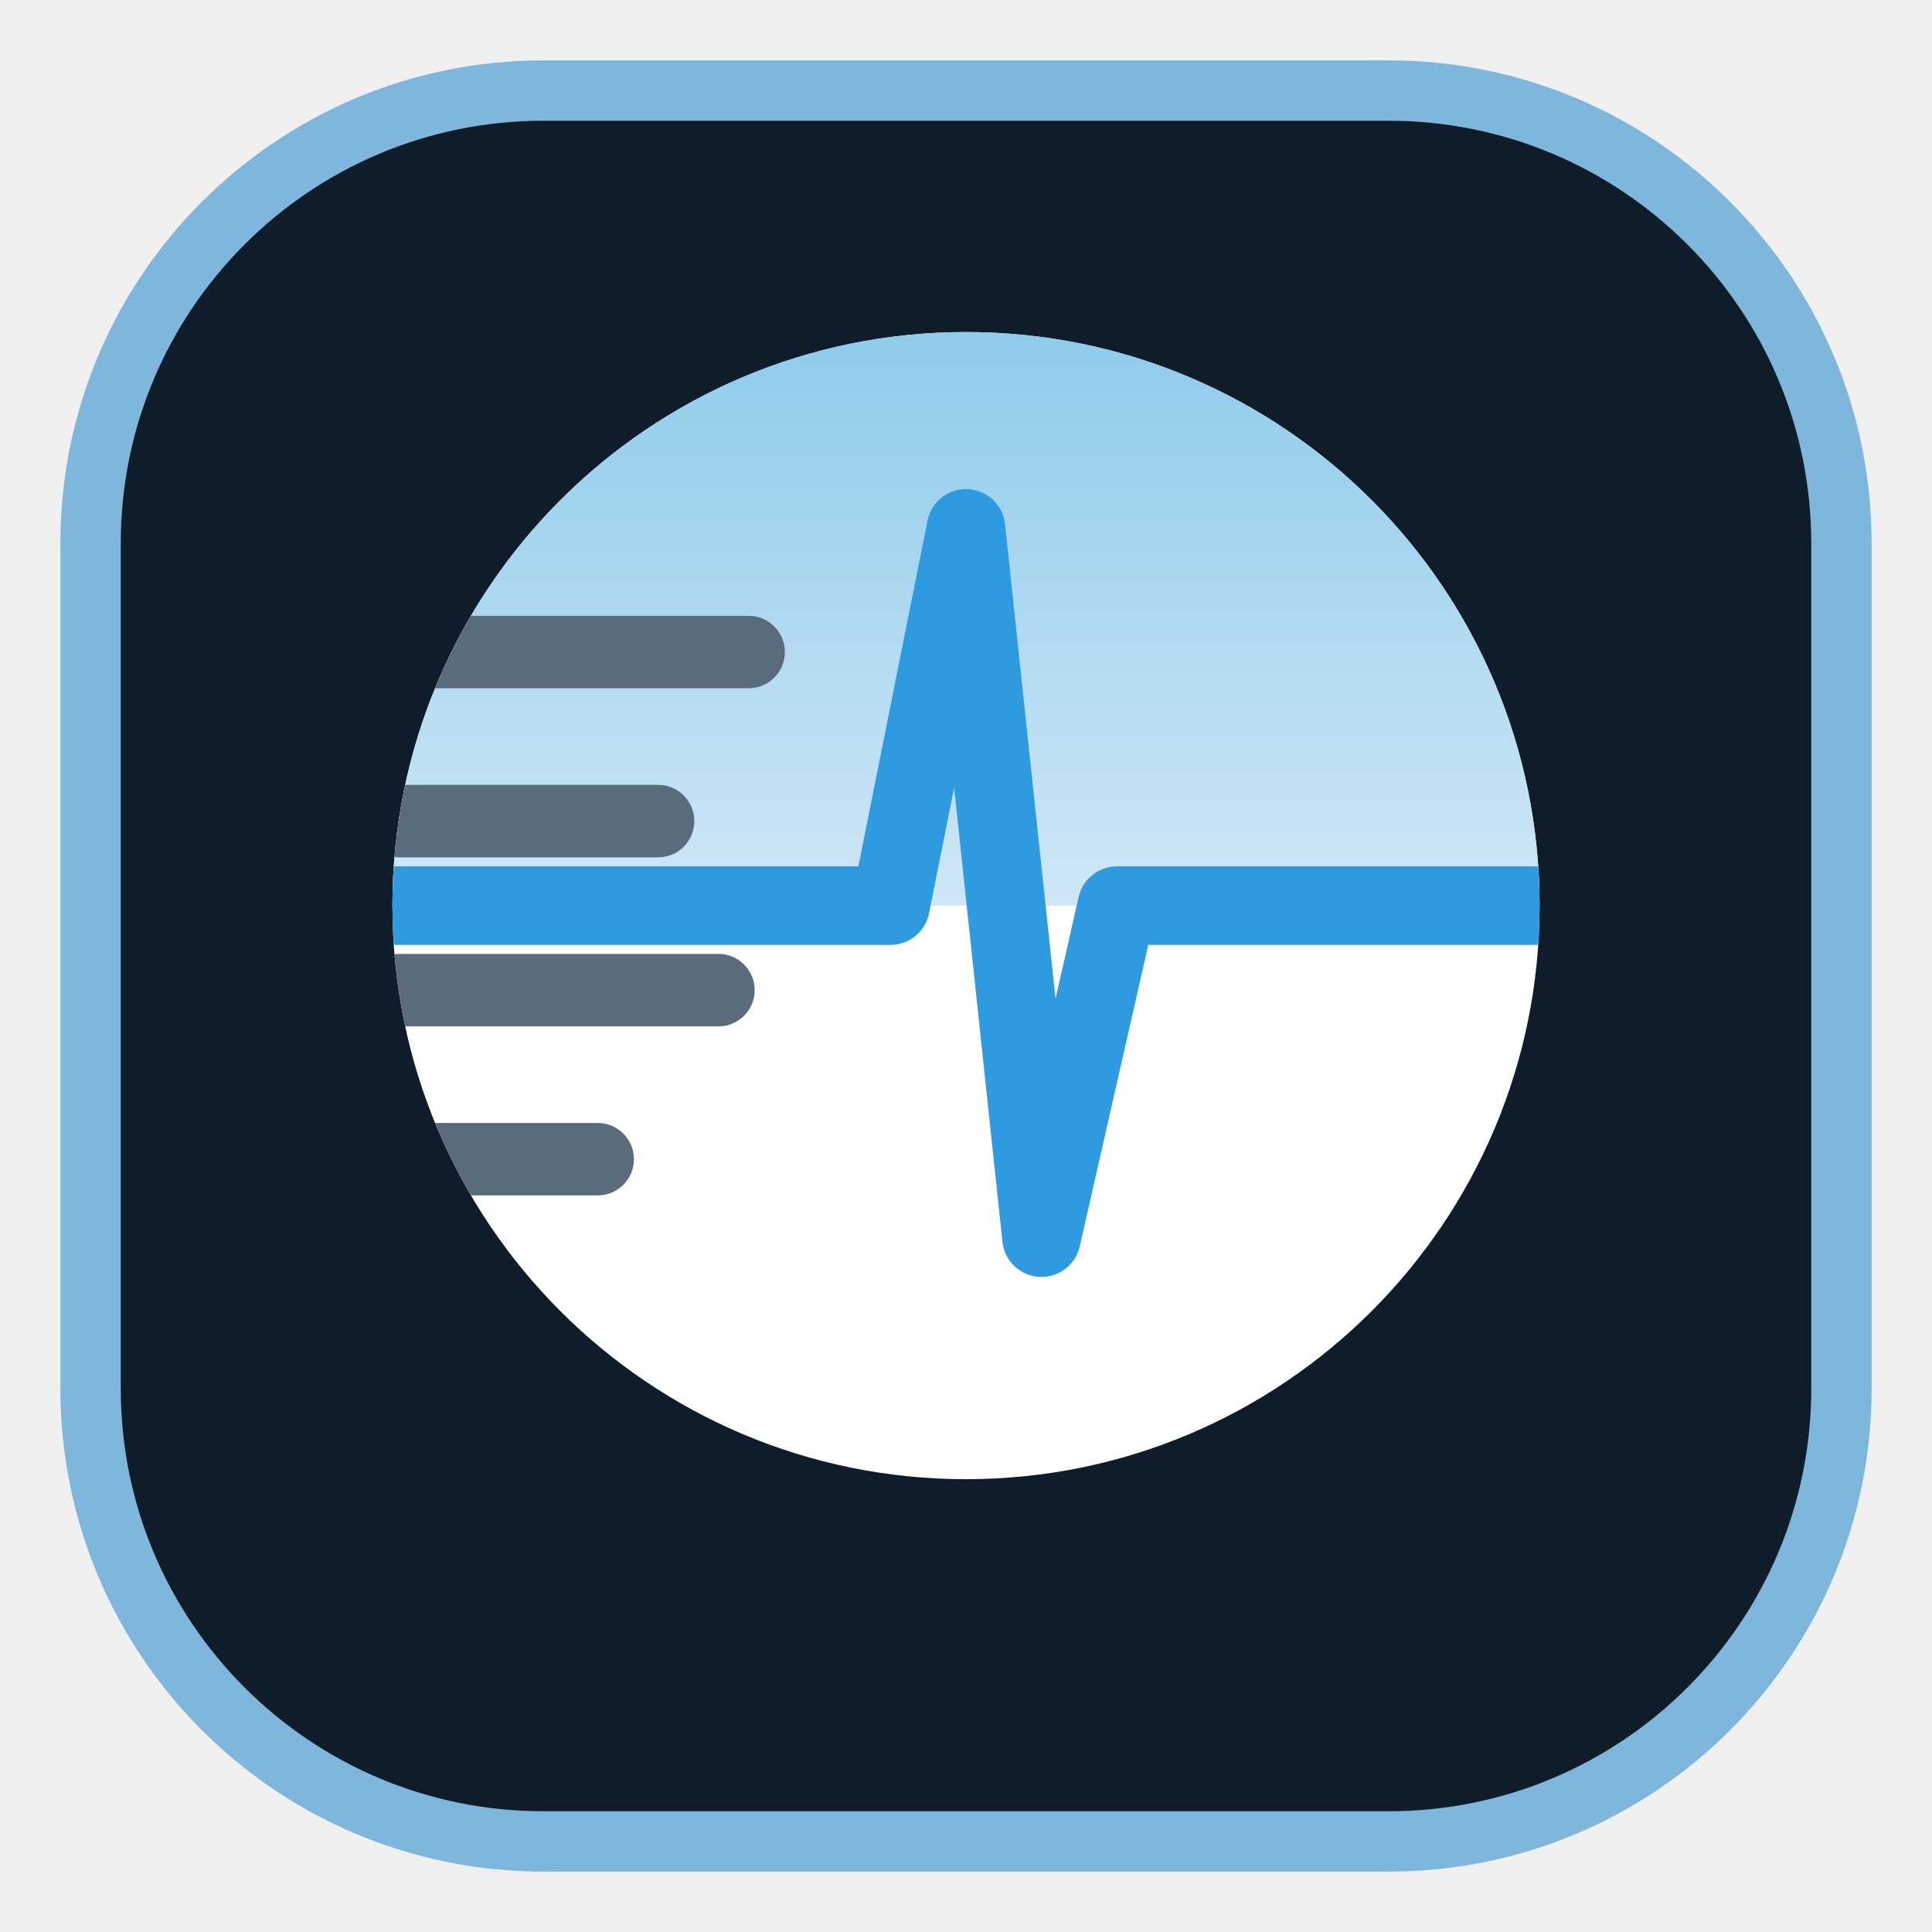
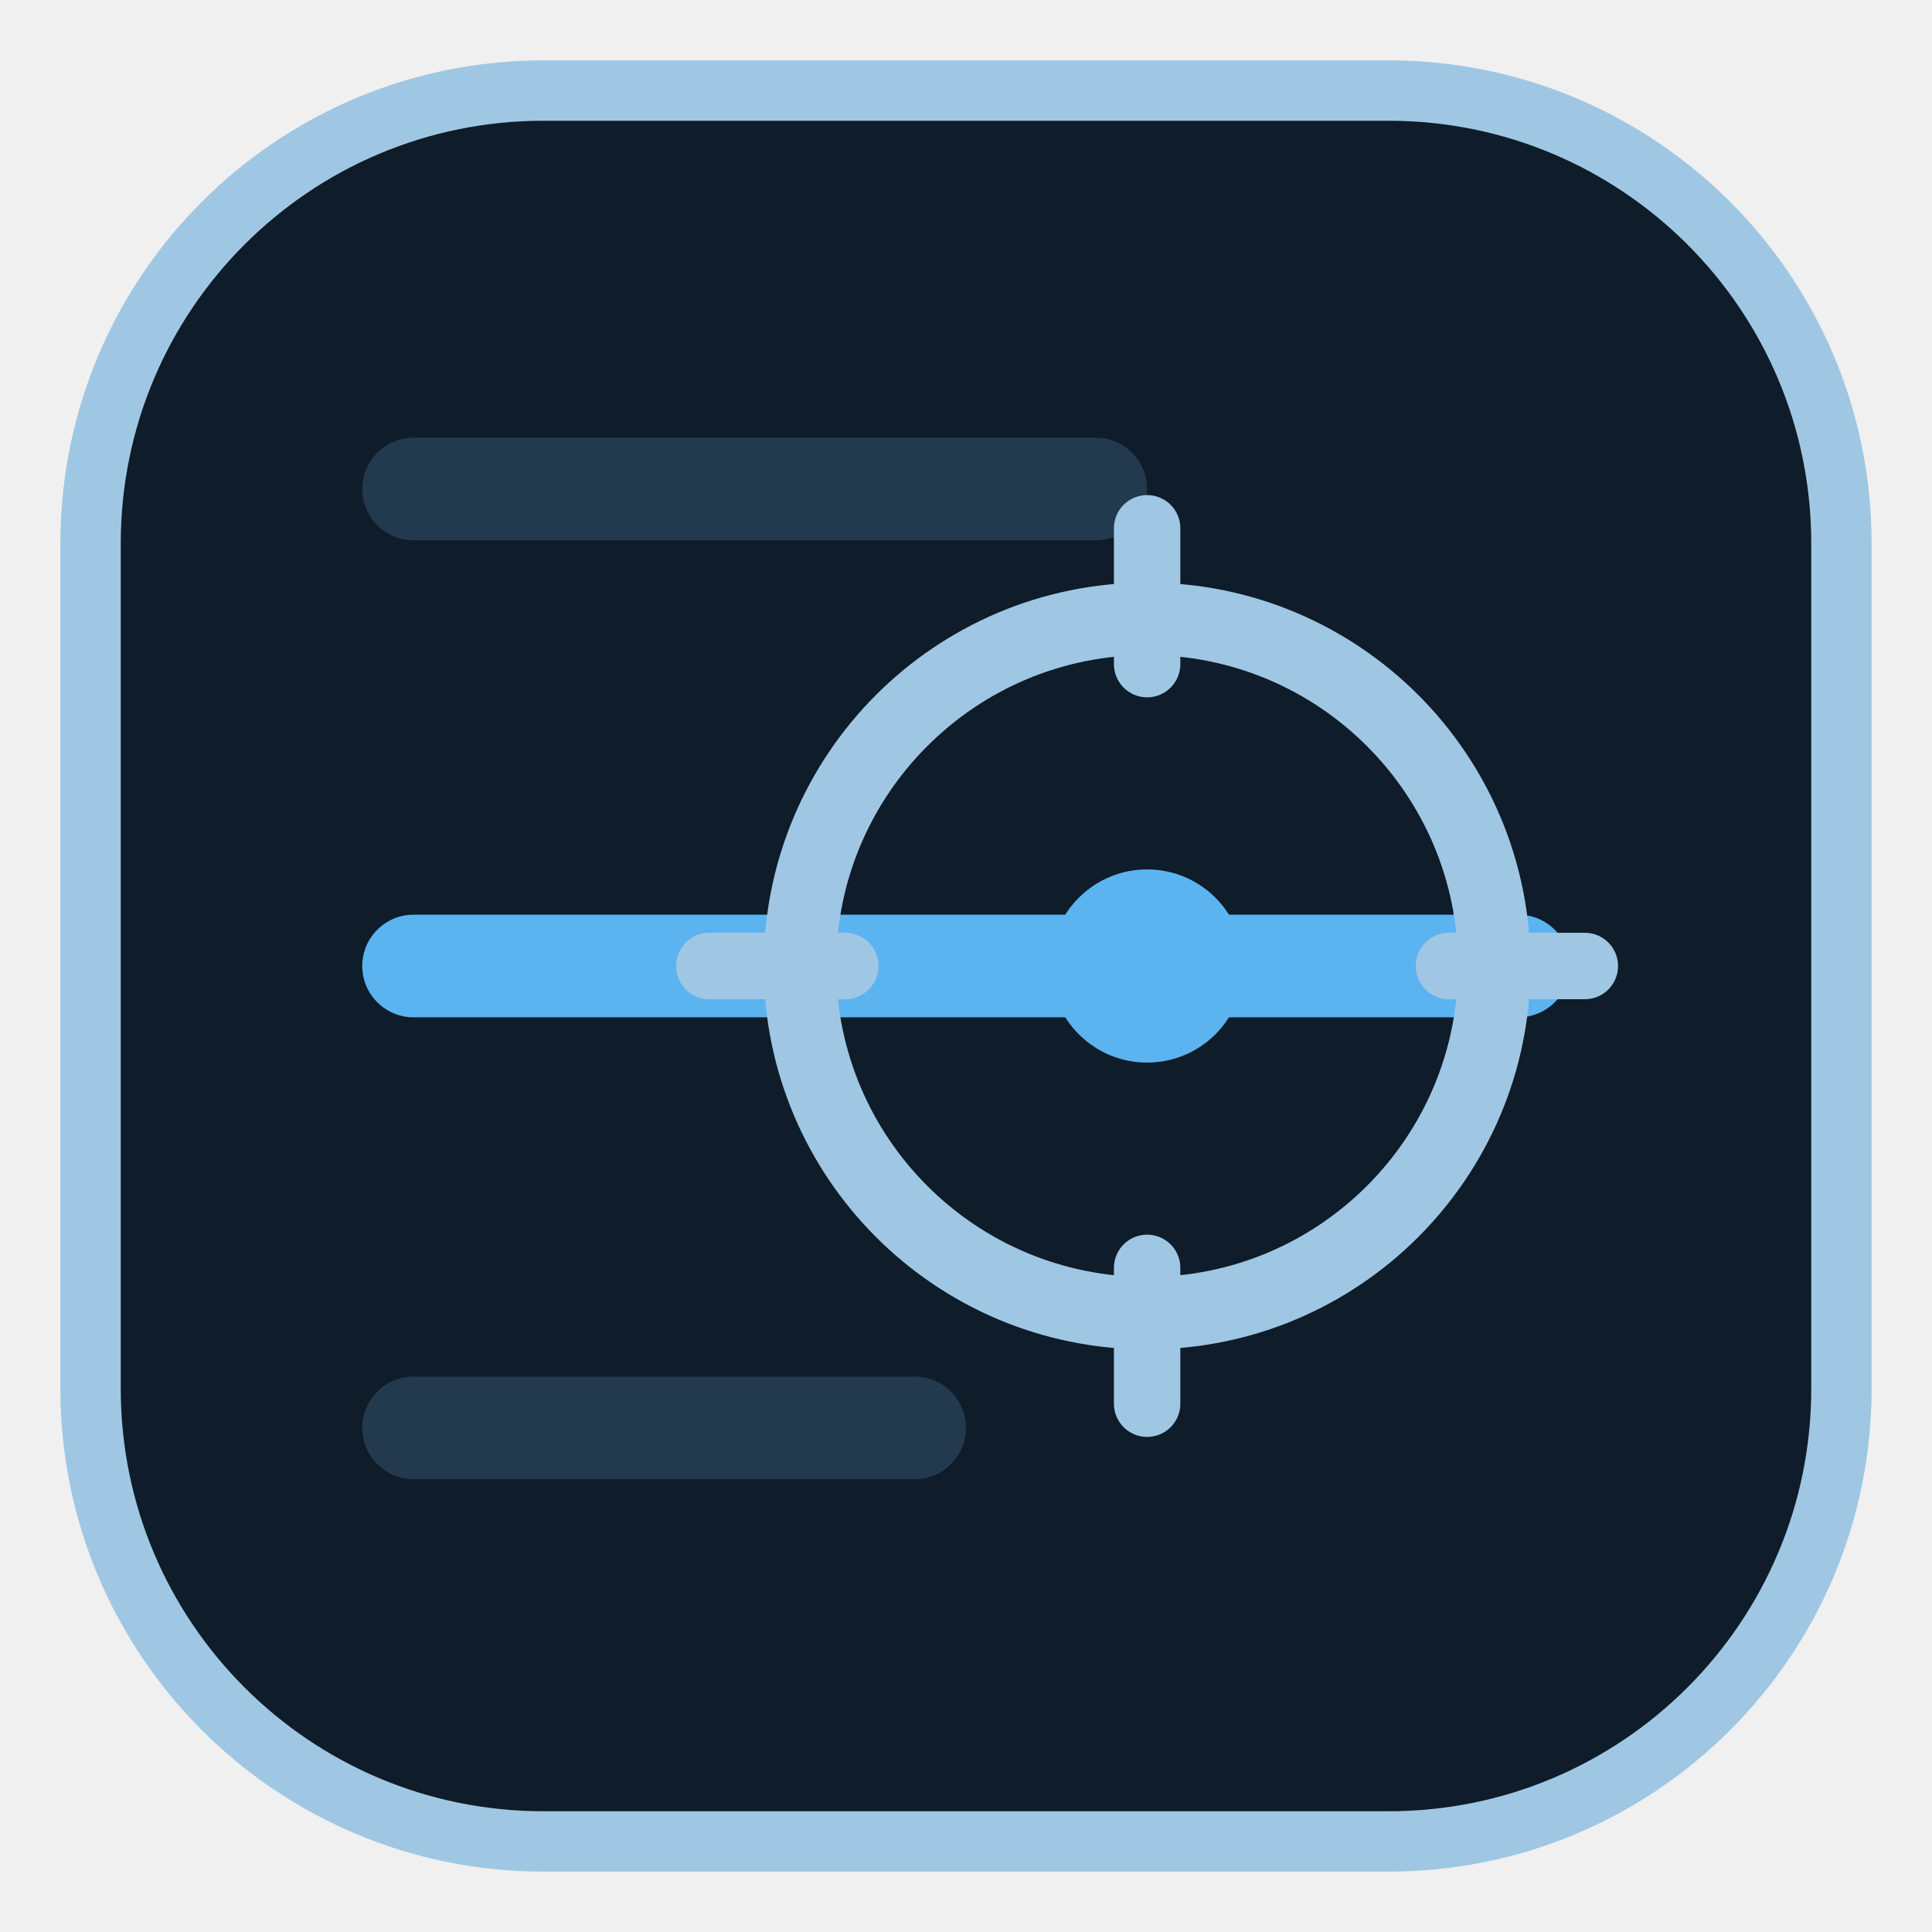
<svg xmlns="http://www.w3.org/2000/svg" viewBox="0 0 64 64" width="64" height="64" role="img" aria-label="AIvionics">
-   <defs>
-     <clipPath id="bd">
-       <circle cx="32" cy="30" r="19" />
-     </clipPath>
-     <linearGradient id="skyD" x1="0" y1="0" x2="0" y2="1">
-       <stop offset="0" stop-color="#8FCBEC" />
-       <stop offset="1" stop-color="#CFE7F6" />
-     </linearGradient>
-   </defs>
-   <rect x="3" y="3" width="58" height="58" rx="15" fill="#0F1C29" stroke="#7FB6DC" stroke-width="2" />
-   <circle cx="32" cy="30" r="19" fill="#FFFFFF" />
-   <g clip-path="url(#bd)">
-     <rect x="13" y="11" width="38" height="19" fill="url(#skyD)" />
-     <g fill="#5A6B7C">
-       <rect x="12" y="20.4" width="14" height="2.4" rx="1.2" />
-       <rect x="12" y="26.0" width="11" height="2.4" rx="1.2" />
-       <rect x="12" y="31.6" width="13" height="2.4" rx="1.2" />
-       <rect x="12" y="37.2" width="9" height="2.4" rx="1.2" />
-     </g>
-     <path d="M13 30 H26 L29.5 30 L32 17.5 L34.5 41 L37 30 H51" fill="none" stroke="#2E9BE0" stroke-width="2.6" stroke-linecap="round" stroke-linejoin="round" />
+   <rect x="3" y="3" width="58" height="58" rx="15" fill="#0F1C29" stroke="#9FC7E4" stroke-width="2" />
+   <g fill="#22394E">
+     <rect x="12" y="14.5" width="26" height="3.4" rx="1.7" />
+     <rect x="12" y="45.6" width="20" height="3.4" rx="1.7" />
  </g>
+   <rect x="12" y="30.3" width="40" height="3.4" rx="1.7" fill="#5BB4F0" />
+   <circle cx="38" cy="32" r="11.5" fill="none" stroke="#9FC7E4" stroke-width="2.4" />
+   <g stroke="#9FC7E4" stroke-width="2.2" stroke-linecap="round">
+     <path d="M38 17.5 V22" />
+     <path d="M38 42 V46.5" />
+     <path d="M23.5 32 H28" />
+     <path d="M48 32 H52.5" />
+   </g>
+   <circle cx="38" cy="32" r="3.2" fill="#5BB4F0" />
</svg>
